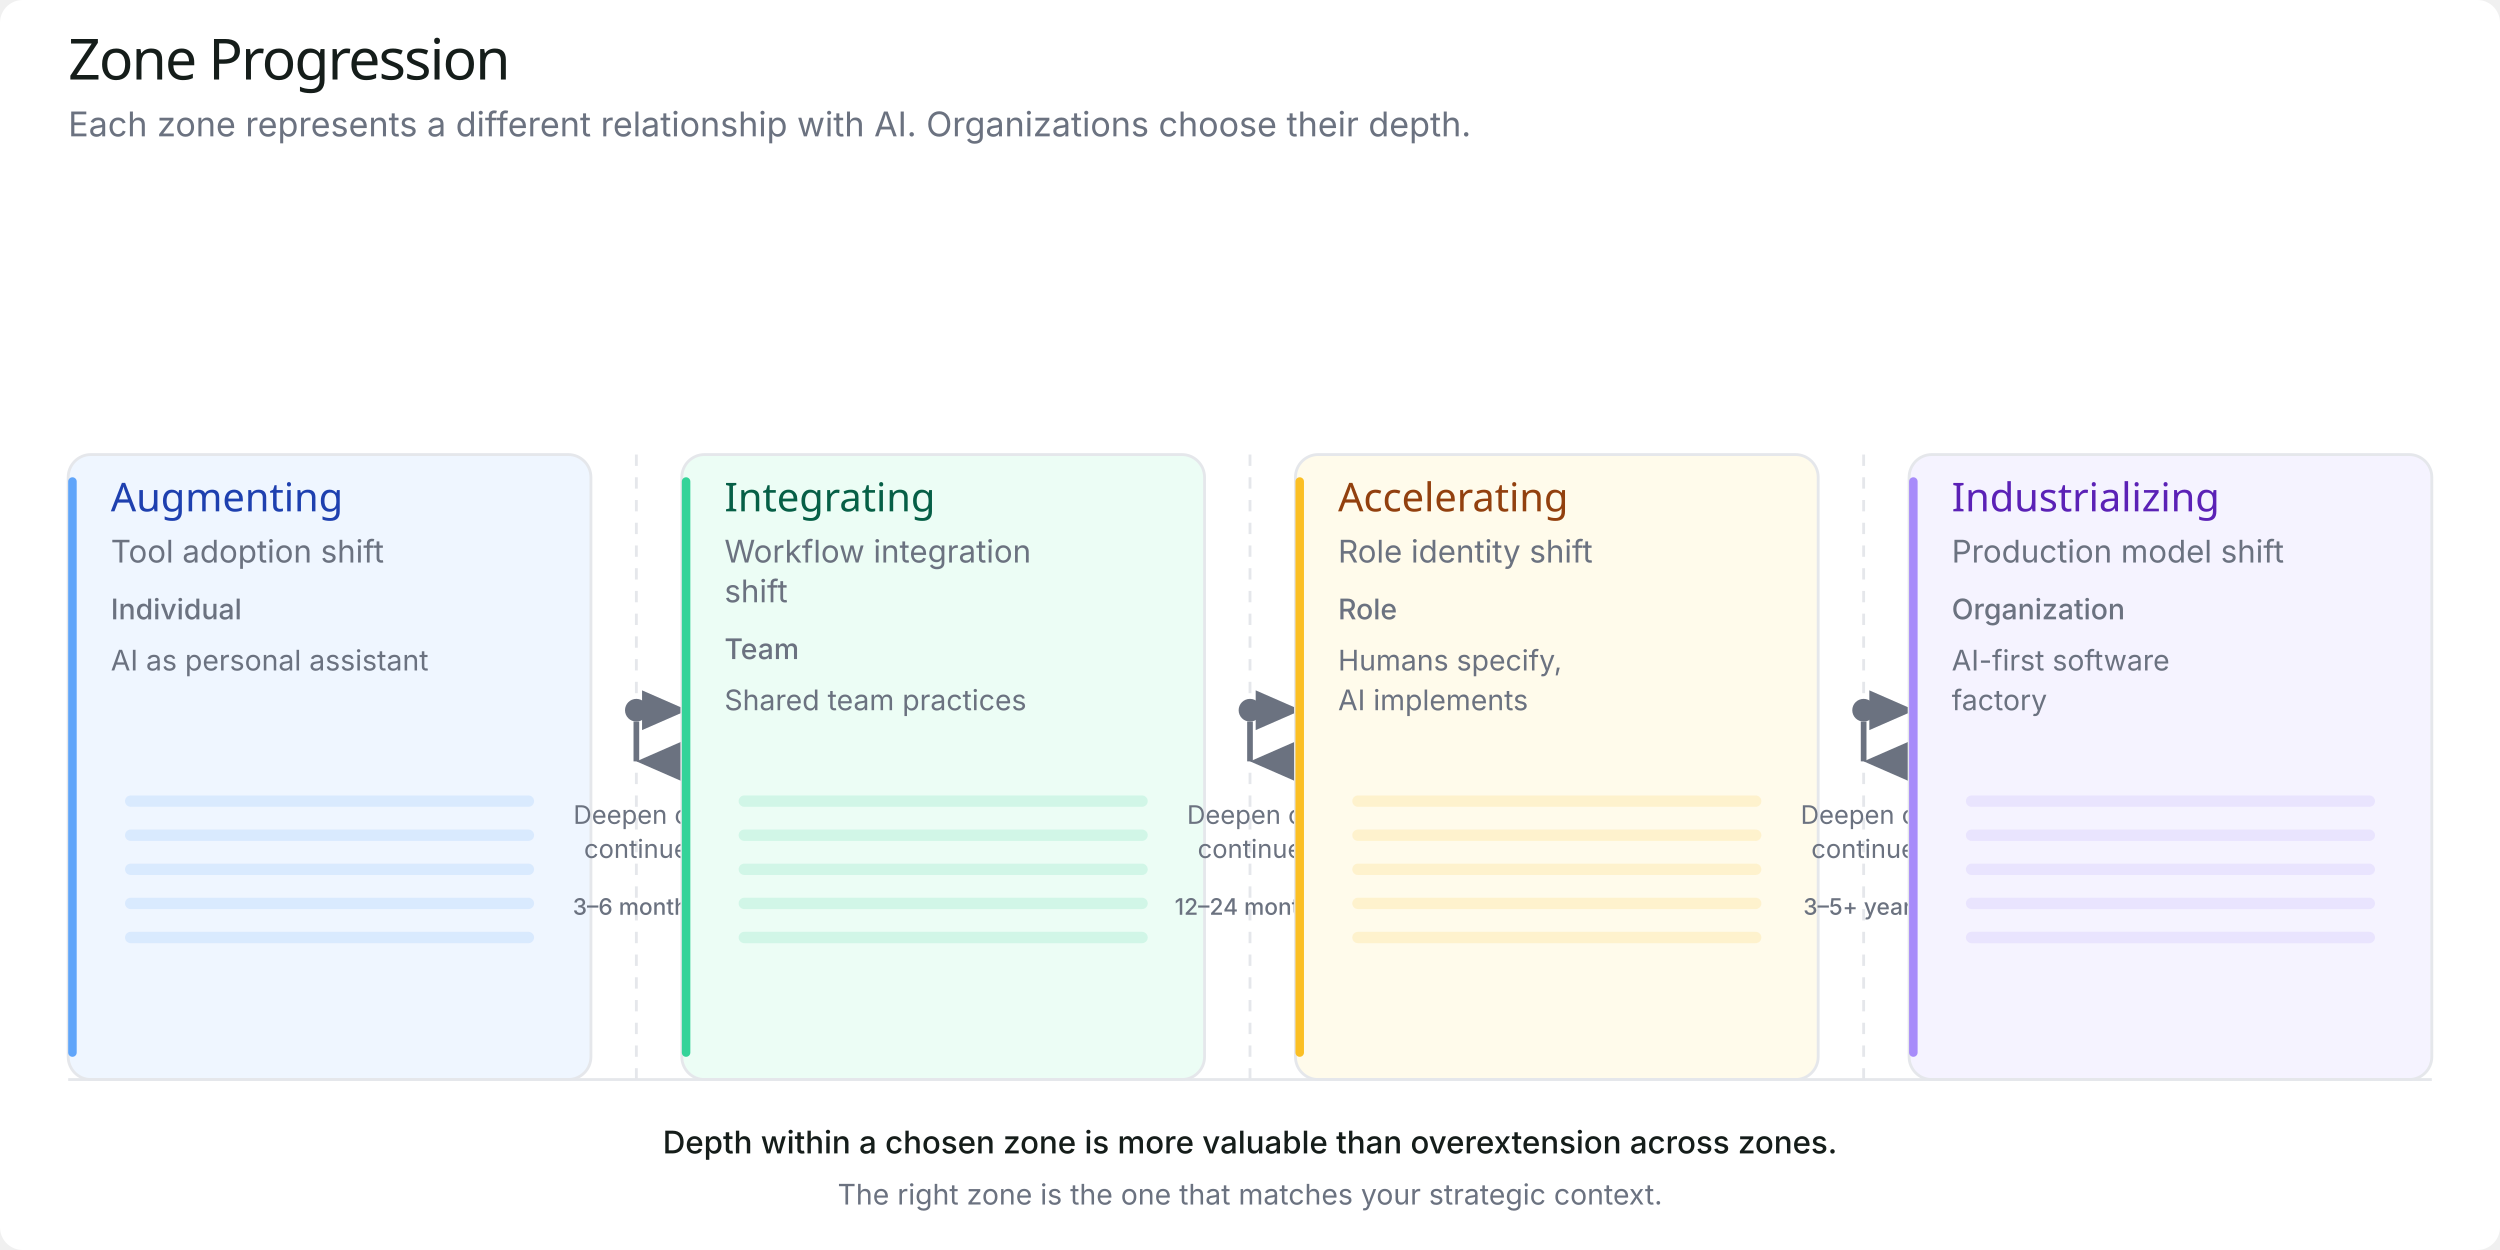
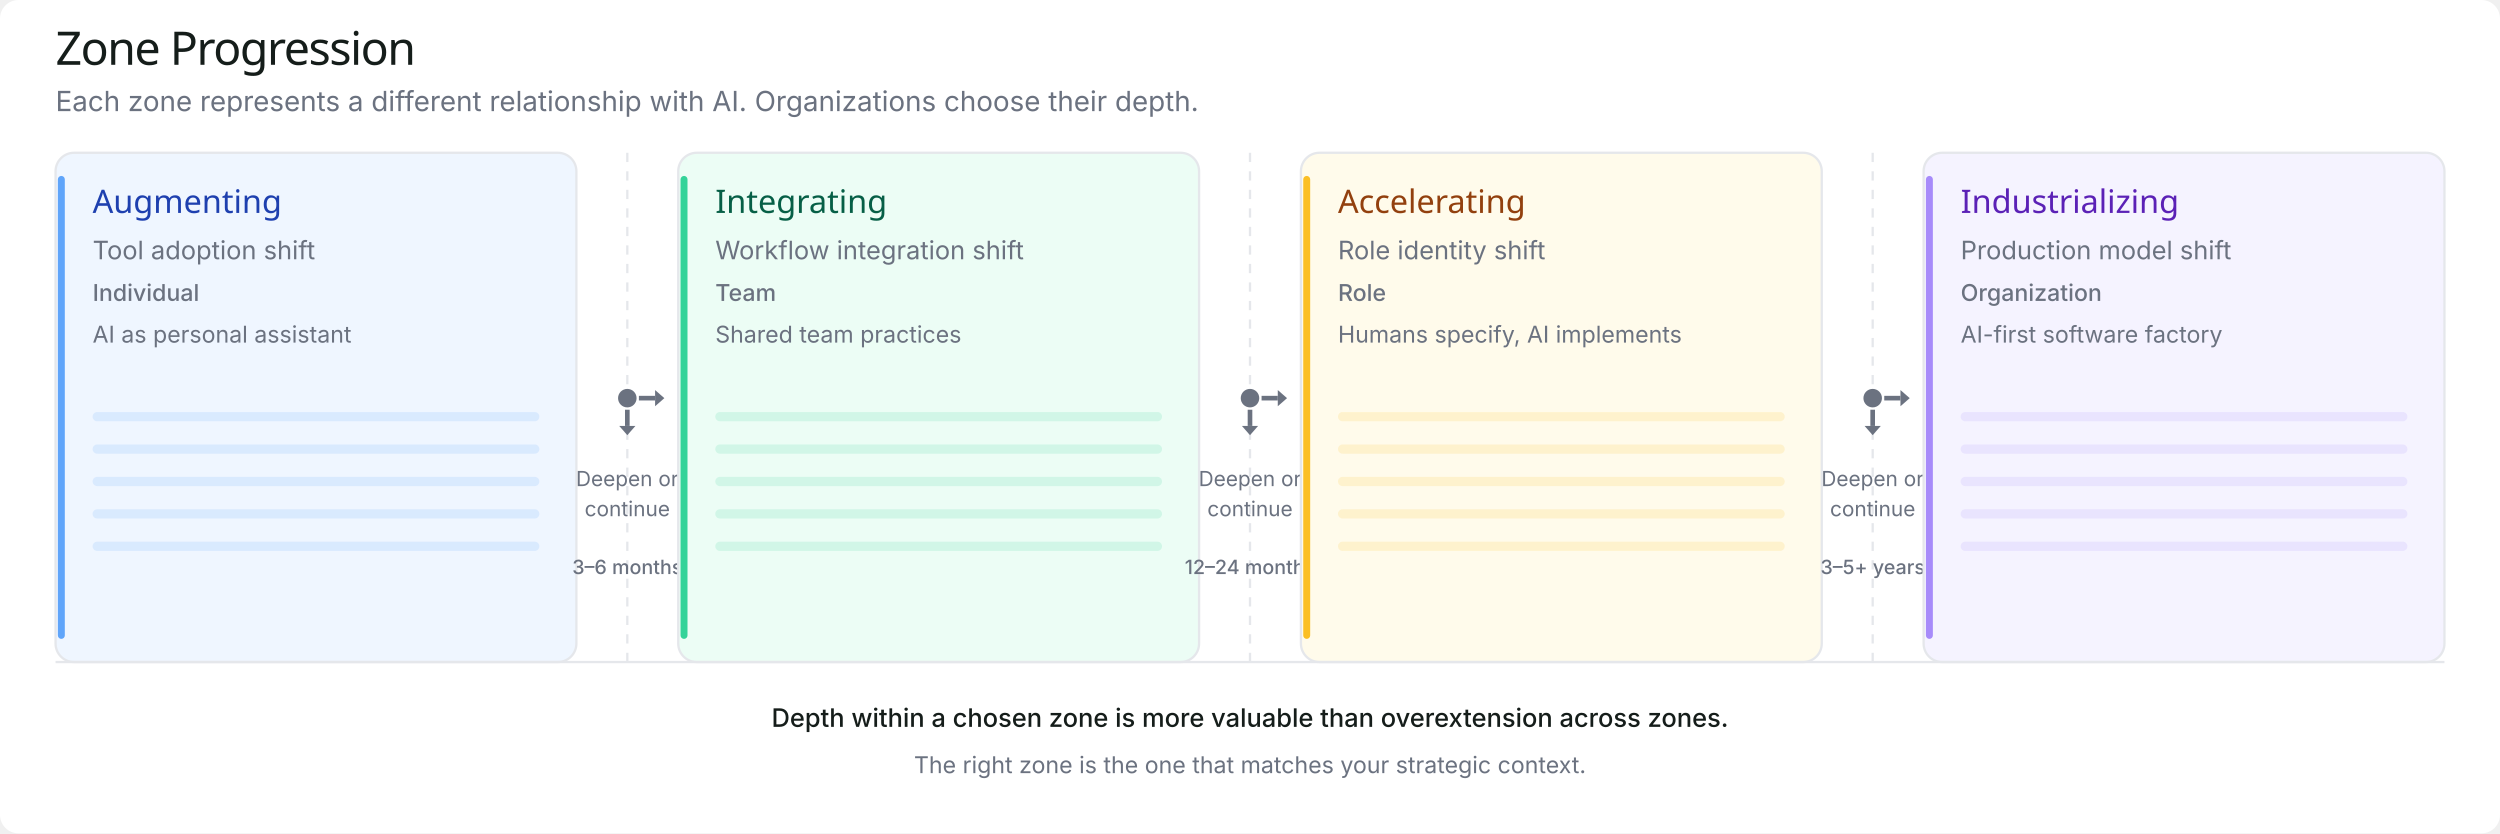
- <svg xmlns="http://www.w3.org/2000/svg" viewBox="0 0 880 440" font-family="'Inter', sans-serif">
-   <defs>
-     <marker id="arrow-r" markerWidth="8" markerHeight="7" refX="8" refY="3.5" orient="auto">
-       <polygon points="0 0, 8 3.5, 0 7" fill="#6B7280" />
-     </marker>
-     <marker id="arrow-d" markerWidth="7" markerHeight="8" refX="3.5" refY="8" orient="auto">
-       <polygon points="0 0, 7 0, 3.5 8" fill="#6B7280" />
-     </marker>
-   </defs>
-   <rect width="880" height="440" fill="#fff" rx="8" />
-   <text x="24" y="28" font-family="'DM Sans', sans-serif" font-size="20" font-weight="400" fill="#151D1A" letter-spacing="-0.03em">Zone Progression</text>
+ <svg xmlns="http://www.w3.org/2000/svg" viewBox="0 0 1080 360" font-family="'Inter', sans-serif">
+   <rect width="1080" height="360" fill="#fff" rx="8" />
+   <text x="24" y="28" font-family="'DM Sans', sans-serif" font-size="20" font-weight="500" fill="#151D1A" letter-spacing="-0.03em">Zone Progression</text>
  <text x="24" y="48" font-size="12" fill="#6B7280">Each zone represents a different relationship with AI. Organizations choose their depth.</text>
-   <rect x="24" y="160" width="184" height="220" rx="8" fill="#EFF6FF" stroke="#E5E7EB" stroke-width="1" />
-   <rect x="24" y="168" width="3" height="204" rx="1.5" fill="#60A5FA" />
-   <text x="39" y="180" font-family="'DM Sans', sans-serif" font-size="14" font-weight="500" fill="#1E40AF">Augmenting</text>
-   <text x="39" y="198" font-size="11" fill="#6B7280">Tool adoption shift</text>
-   <text x="39" y="218" font-size="10" font-weight="500" fill="#6B7280">Individual</text>
-   <text x="39" y="236" font-size="10" fill="#6B7280">AI as personal assistant</text>
-   <rect x="44" y="280" width="144" height="4" rx="2" fill="#60A5FA" opacity="0.15" />
-   <rect x="44" y="292" width="144" height="4" rx="2" fill="#60A5FA" opacity="0.15" />
-   <rect x="44" y="304" width="144" height="4" rx="2" fill="#60A5FA" opacity="0.15" />
-   <rect x="44" y="316" width="144" height="4" rx="2" fill="#60A5FA" opacity="0.15" />
-   <rect x="44" y="328" width="144" height="4" rx="2" fill="#60A5FA" opacity="0.15" />
-   <line x1="224" y1="160" x2="224" y2="380" stroke="#E5E7EB" stroke-width="1" stroke-dasharray="4 4" />
-   <circle cx="224" cy="250" r="4" fill="#6B7280" />
-   <line x1="228" y1="250" x2="242" y2="250" stroke="#6B7280" stroke-width="2" marker-end="url(#arrow-r)" />
-   <line x1="224" y1="254" x2="224" y2="268" stroke="#6B7280" stroke-width="2" marker-end="url(#arrow-d)" />
-   <text x="224" y="290" text-anchor="middle" font-size="9" fill="#6B7280">Deepen or</text>
-   <text x="224" y="302" text-anchor="middle" font-size="9" fill="#6B7280">continue</text>
-   <text x="224" y="322" text-anchor="middle" font-size="8" font-weight="500" fill="#6B7280">3–6 months</text>
-   <rect x="240" y="160" width="184" height="220" rx="8" fill="#ECFDF5" stroke="#E5E7EB" stroke-width="1" />
-   <rect x="240" y="168" width="3" height="204" rx="1.5" fill="#34D399" />
-   <text x="255" y="180" font-family="'DM Sans', sans-serif" font-size="14" font-weight="500" fill="#065F46">Integrating</text>
-   <text x="255" y="198" font-size="11" fill="#6B7280">Workflow integration</text>
-   <text x="255" y="212" font-size="11" fill="#6B7280">shift</text>
-   <text x="255" y="232" font-size="10" font-weight="500" fill="#6B7280">Team</text>
-   <text x="255" y="250" font-size="10" fill="#6B7280">Shared team practices</text>
-   <rect x="260" y="280" width="144" height="4" rx="2" fill="#34D399" opacity="0.15" />
-   <rect x="260" y="292" width="144" height="4" rx="2" fill="#34D399" opacity="0.15" />
-   <rect x="260" y="304" width="144" height="4" rx="2" fill="#34D399" opacity="0.15" />
-   <rect x="260" y="316" width="144" height="4" rx="2" fill="#34D399" opacity="0.15" />
-   <rect x="260" y="328" width="144" height="4" rx="2" fill="#34D399" opacity="0.15" />
-   <line x1="440" y1="160" x2="440" y2="380" stroke="#E5E7EB" stroke-width="1" stroke-dasharray="4 4" />
-   <circle cx="440" cy="250" r="4" fill="#6B7280" />
-   <line x1="444" y1="250" x2="458" y2="250" stroke="#6B7280" stroke-width="2" marker-end="url(#arrow-r)" />
-   <line x1="440" y1="254" x2="440" y2="268" stroke="#6B7280" stroke-width="2" marker-end="url(#arrow-d)" />
-   <text x="440" y="290" text-anchor="middle" font-size="9" fill="#6B7280">Deepen or</text>
-   <text x="440" y="302" text-anchor="middle" font-size="9" fill="#6B7280">continue</text>
-   <text x="440" y="322" text-anchor="middle" font-size="8" font-weight="500" fill="#6B7280">12–24 months</text>
-   <rect x="456" y="160" width="184" height="220" rx="8" fill="#FFFBEB" stroke="#E5E7EB" stroke-width="1" />
-   <rect x="456" y="168" width="3" height="204" rx="1.5" fill="#FBBF24" />
-   <text x="471" y="180" font-family="'DM Sans', sans-serif" font-size="14" font-weight="500" fill="#92400E">Accelerating</text>
-   <text x="471" y="198" font-size="11" fill="#6B7280">Role identity shift</text>
-   <text x="471" y="218" font-size="10" font-weight="500" fill="#6B7280">Role</text>
-   <text x="471" y="236" font-size="10" fill="#6B7280">Humans specify,</text>
-   <text x="471" y="250" font-size="10" fill="#6B7280">AI implements</text>
-   <rect x="476" y="280" width="144" height="4" rx="2" fill="#FBBF24" opacity="0.15" />
-   <rect x="476" y="292" width="144" height="4" rx="2" fill="#FBBF24" opacity="0.15" />
-   <rect x="476" y="304" width="144" height="4" rx="2" fill="#FBBF24" opacity="0.15" />
-   <rect x="476" y="316" width="144" height="4" rx="2" fill="#FBBF24" opacity="0.15" />
-   <rect x="476" y="328" width="144" height="4" rx="2" fill="#FBBF24" opacity="0.15" />
-   <line x1="656" y1="160" x2="656" y2="380" stroke="#E5E7EB" stroke-width="1" stroke-dasharray="4 4" />
-   <circle cx="656" cy="250" r="4" fill="#6B7280" />
-   <line x1="660" y1="250" x2="674" y2="250" stroke="#6B7280" stroke-width="2" marker-end="url(#arrow-r)" />
-   <line x1="656" y1="254" x2="656" y2="268" stroke="#6B7280" stroke-width="2" marker-end="url(#arrow-d)" />
-   <text x="656" y="290" text-anchor="middle" font-size="9" fill="#6B7280">Deepen or</text>
-   <text x="656" y="302" text-anchor="middle" font-size="9" fill="#6B7280">continue</text>
-   <text x="656" y="322" text-anchor="middle" font-size="8" font-weight="500" fill="#6B7280">3–5+ years</text>
-   <rect x="672" y="160" width="184" height="220" rx="8" fill="#F5F3FF" stroke="#E5E7EB" stroke-width="1" />
-   <rect x="672" y="168" width="3" height="204" rx="1.5" fill="#A78BFA" />
-   <text x="687" y="180" font-family="'DM Sans', sans-serif" font-size="14" font-weight="500" fill="#5B21B6">Industrializing</text>
-   <text x="687" y="198" font-size="11" fill="#6B7280">Production model shift</text>
-   <text x="687" y="218" font-size="10" font-weight="500" fill="#6B7280">Organization</text>
-   <text x="687" y="236" font-size="10" fill="#6B7280">AI-first software</text>
-   <text x="687" y="250" font-size="10" fill="#6B7280">factory</text>
-   <rect x="692" y="280" width="144" height="4" rx="2" fill="#A78BFA" opacity="0.15" />
-   <rect x="692" y="292" width="144" height="4" rx="2" fill="#A78BFA" opacity="0.15" />
-   <rect x="692" y="304" width="144" height="4" rx="2" fill="#A78BFA" opacity="0.15" />
-   <rect x="692" y="316" width="144" height="4" rx="2" fill="#A78BFA" opacity="0.15" />
-   <rect x="692" y="328" width="144" height="4" rx="2" fill="#A78BFA" opacity="0.15" />
-   <line x1="24" y1="380" x2="856" y2="380" stroke="#E5E7EB" stroke-width="1" />
-   <text x="440" y="406" text-anchor="middle" font-size="11" font-weight="500" fill="#151D1A">Depth within a chosen zone is more valuable than overextension across zones.</text>
-   <text x="440" y="424" text-anchor="middle" font-size="10" fill="#6B7280">The right zone is the one that matches your strategic context.</text>
+   <rect x="24" y="66" width="225" height="220" rx="8" fill="#EFF6FF" stroke="#E5E7EB" stroke-width="1" />
+   <rect x="25" y="76" width="3" height="200" rx="1.5" fill="#60A5FA" />
+   <text x="40" y="92" font-family="'DM Sans', sans-serif" font-size="14" font-weight="500" fill="#1E40AF">Augmenting</text>
+   <text x="40" y="112" font-size="11" fill="#6B7280">Tool adoption shift</text>
+   <text x="40" y="130" font-size="10" font-weight="500" fill="#6B7280">Individual</text>
+   <text x="40" y="148" font-size="10" fill="#6B7280">AI as personal assistant</text>
+   <rect x="40" y="178" width="193" height="4" rx="2" fill="#60A5FA" opacity="0.15" />
+   <rect x="40" y="192" width="193" height="4" rx="2" fill="#60A5FA" opacity="0.15" />
+   <rect x="40" y="206" width="193" height="4" rx="2" fill="#60A5FA" opacity="0.15" />
+   <rect x="40" y="220" width="193" height="4" rx="2" fill="#60A5FA" opacity="0.15" />
+   <rect x="40" y="234" width="193" height="4" rx="2" fill="#60A5FA" opacity="0.15" />
+   <line x1="271" y1="66" x2="271" y2="286" stroke="#E5E7EB" stroke-width="1" stroke-dasharray="4 4" />
+   <circle cx="271" cy="172" r="4" fill="#6B7280" />
+   <line x1="276" y1="172" x2="283" y2="172" stroke="#6B7280" stroke-width="2" />
+   <polygon points="287,172 283,168.5 283,175.5" fill="#6B7280" />
+   <line x1="271" y1="177" x2="271" y2="184" stroke="#6B7280" stroke-width="2" />
+   <polygon points="271,188 267.5,184 274.5,184" fill="#6B7280" />
+   <text x="271" y="210" text-anchor="middle" font-size="9" fill="#6B7280">Deepen or</text>
+   <text x="271" y="223" text-anchor="middle" font-size="9" fill="#6B7280">continue</text>
+   <text x="271" y="248" text-anchor="middle" font-size="8.5" font-weight="500" fill="#6B7280">3–6 months</text>
+   <rect x="293" y="66" width="225" height="220" rx="8" fill="#ECFDF5" stroke="#E5E7EB" stroke-width="1" />
+   <rect x="294" y="76" width="3" height="200" rx="1.5" fill="#34D399" />
+   <text x="309" y="92" font-family="'DM Sans', sans-serif" font-size="14" font-weight="500" fill="#065F46">Integrating</text>
+   <text x="309" y="112" font-size="11" fill="#6B7280">Workflow integration shift</text>
+   <text x="309" y="130" font-size="10" font-weight="500" fill="#6B7280">Team</text>
+   <text x="309" y="148" font-size="10" fill="#6B7280">Shared team practices</text>
+   <rect x="309" y="178" width="193" height="4" rx="2" fill="#34D399" opacity="0.15" />
+   <rect x="309" y="192" width="193" height="4" rx="2" fill="#34D399" opacity="0.15" />
+   <rect x="309" y="206" width="193" height="4" rx="2" fill="#34D399" opacity="0.15" />
+   <rect x="309" y="220" width="193" height="4" rx="2" fill="#34D399" opacity="0.15" />
+   <rect x="309" y="234" width="193" height="4" rx="2" fill="#34D399" opacity="0.15" />
+   <line x1="540" y1="66" x2="540" y2="286" stroke="#E5E7EB" stroke-width="1" stroke-dasharray="4 4" />
+   <circle cx="540" cy="172" r="4" fill="#6B7280" />
+   <line x1="545" y1="172" x2="552" y2="172" stroke="#6B7280" stroke-width="2" />
+   <polygon points="556,172 552,168.5 552,175.5" fill="#6B7280" />
+   <line x1="540" y1="177" x2="540" y2="184" stroke="#6B7280" stroke-width="2" />
+   <polygon points="540,188 536.5,184 543.5,184" fill="#6B7280" />
+   <text x="540" y="210" text-anchor="middle" font-size="9" fill="#6B7280">Deepen or</text>
+   <text x="540" y="223" text-anchor="middle" font-size="9" fill="#6B7280">continue</text>
+   <text x="540" y="248" text-anchor="middle" font-size="8.5" font-weight="500" fill="#6B7280">12–24 months</text>
+   <rect x="562" y="66" width="225" height="220" rx="8" fill="#FFFBEB" stroke="#E5E7EB" stroke-width="1" />
+   <rect x="563" y="76" width="3" height="200" rx="1.5" fill="#FBBF24" />
+   <text x="578" y="92" font-family="'DM Sans', sans-serif" font-size="14" font-weight="500" fill="#92400E">Accelerating</text>
+   <text x="578" y="112" font-size="11" fill="#6B7280">Role identity shift</text>
+   <text x="578" y="130" font-size="10" font-weight="500" fill="#6B7280">Role</text>
+   <text x="578" y="148" font-size="10" fill="#6B7280">Humans specify, AI implements</text>
+   <rect x="578" y="178" width="193" height="4" rx="2" fill="#FBBF24" opacity="0.15" />
+   <rect x="578" y="192" width="193" height="4" rx="2" fill="#FBBF24" opacity="0.15" />
+   <rect x="578" y="206" width="193" height="4" rx="2" fill="#FBBF24" opacity="0.15" />
+   <rect x="578" y="220" width="193" height="4" rx="2" fill="#FBBF24" opacity="0.15" />
+   <rect x="578" y="234" width="193" height="4" rx="2" fill="#FBBF24" opacity="0.15" />
+   <line x1="809" y1="66" x2="809" y2="286" stroke="#E5E7EB" stroke-width="1" stroke-dasharray="4 4" />
+   <circle cx="809" cy="172" r="4" fill="#6B7280" />
+   <line x1="814" y1="172" x2="821" y2="172" stroke="#6B7280" stroke-width="2" />
+   <polygon points="825,172 821,168.5 821,175.5" fill="#6B7280" />
+   <line x1="809" y1="177" x2="809" y2="184" stroke="#6B7280" stroke-width="2" />
+   <polygon points="809,188 805.5,184 812.5,184" fill="#6B7280" />
+   <text x="809" y="210" text-anchor="middle" font-size="9" fill="#6B7280">Deepen or</text>
+   <text x="809" y="223" text-anchor="middle" font-size="9" fill="#6B7280">continue</text>
+   <text x="809" y="248" text-anchor="middle" font-size="8.5" font-weight="500" fill="#6B7280">3–5+ years</text>
+   <rect x="831" y="66" width="225" height="220" rx="8" fill="#F5F3FF" stroke="#E5E7EB" stroke-width="1" />
+   <rect x="832" y="76" width="3" height="200" rx="1.5" fill="#A78BFA" />
+   <text x="847" y="92" font-family="'DM Sans', sans-serif" font-size="14" font-weight="500" fill="#5B21B6">Industrializing</text>
+   <text x="847" y="112" font-size="11" fill="#6B7280">Production model shift</text>
+   <text x="847" y="130" font-size="10" font-weight="500" fill="#6B7280">Organization</text>
+   <text x="847" y="148" font-size="10" fill="#6B7280">AI-first software factory</text>
+   <rect x="847" y="178" width="193" height="4" rx="2" fill="#A78BFA" opacity="0.15" />
+   <rect x="847" y="192" width="193" height="4" rx="2" fill="#A78BFA" opacity="0.15" />
+   <rect x="847" y="206" width="193" height="4" rx="2" fill="#A78BFA" opacity="0.15" />
+   <rect x="847" y="220" width="193" height="4" rx="2" fill="#A78BFA" opacity="0.15" />
+   <rect x="847" y="234" width="193" height="4" rx="2" fill="#A78BFA" opacity="0.15" />
+   <line x1="24" y1="286" x2="1056" y2="286" stroke="#E5E7EB" stroke-width="1" />
+   <text x="540" y="314" text-anchor="middle" font-size="11" font-weight="500" fill="#151D1A">Depth within a chosen zone is more valuable than overextension across zones.</text>
+   <text x="540" y="334" text-anchor="middle" font-size="10" fill="#6B7280">The right zone is the one that matches your strategic context.</text>
</svg>
